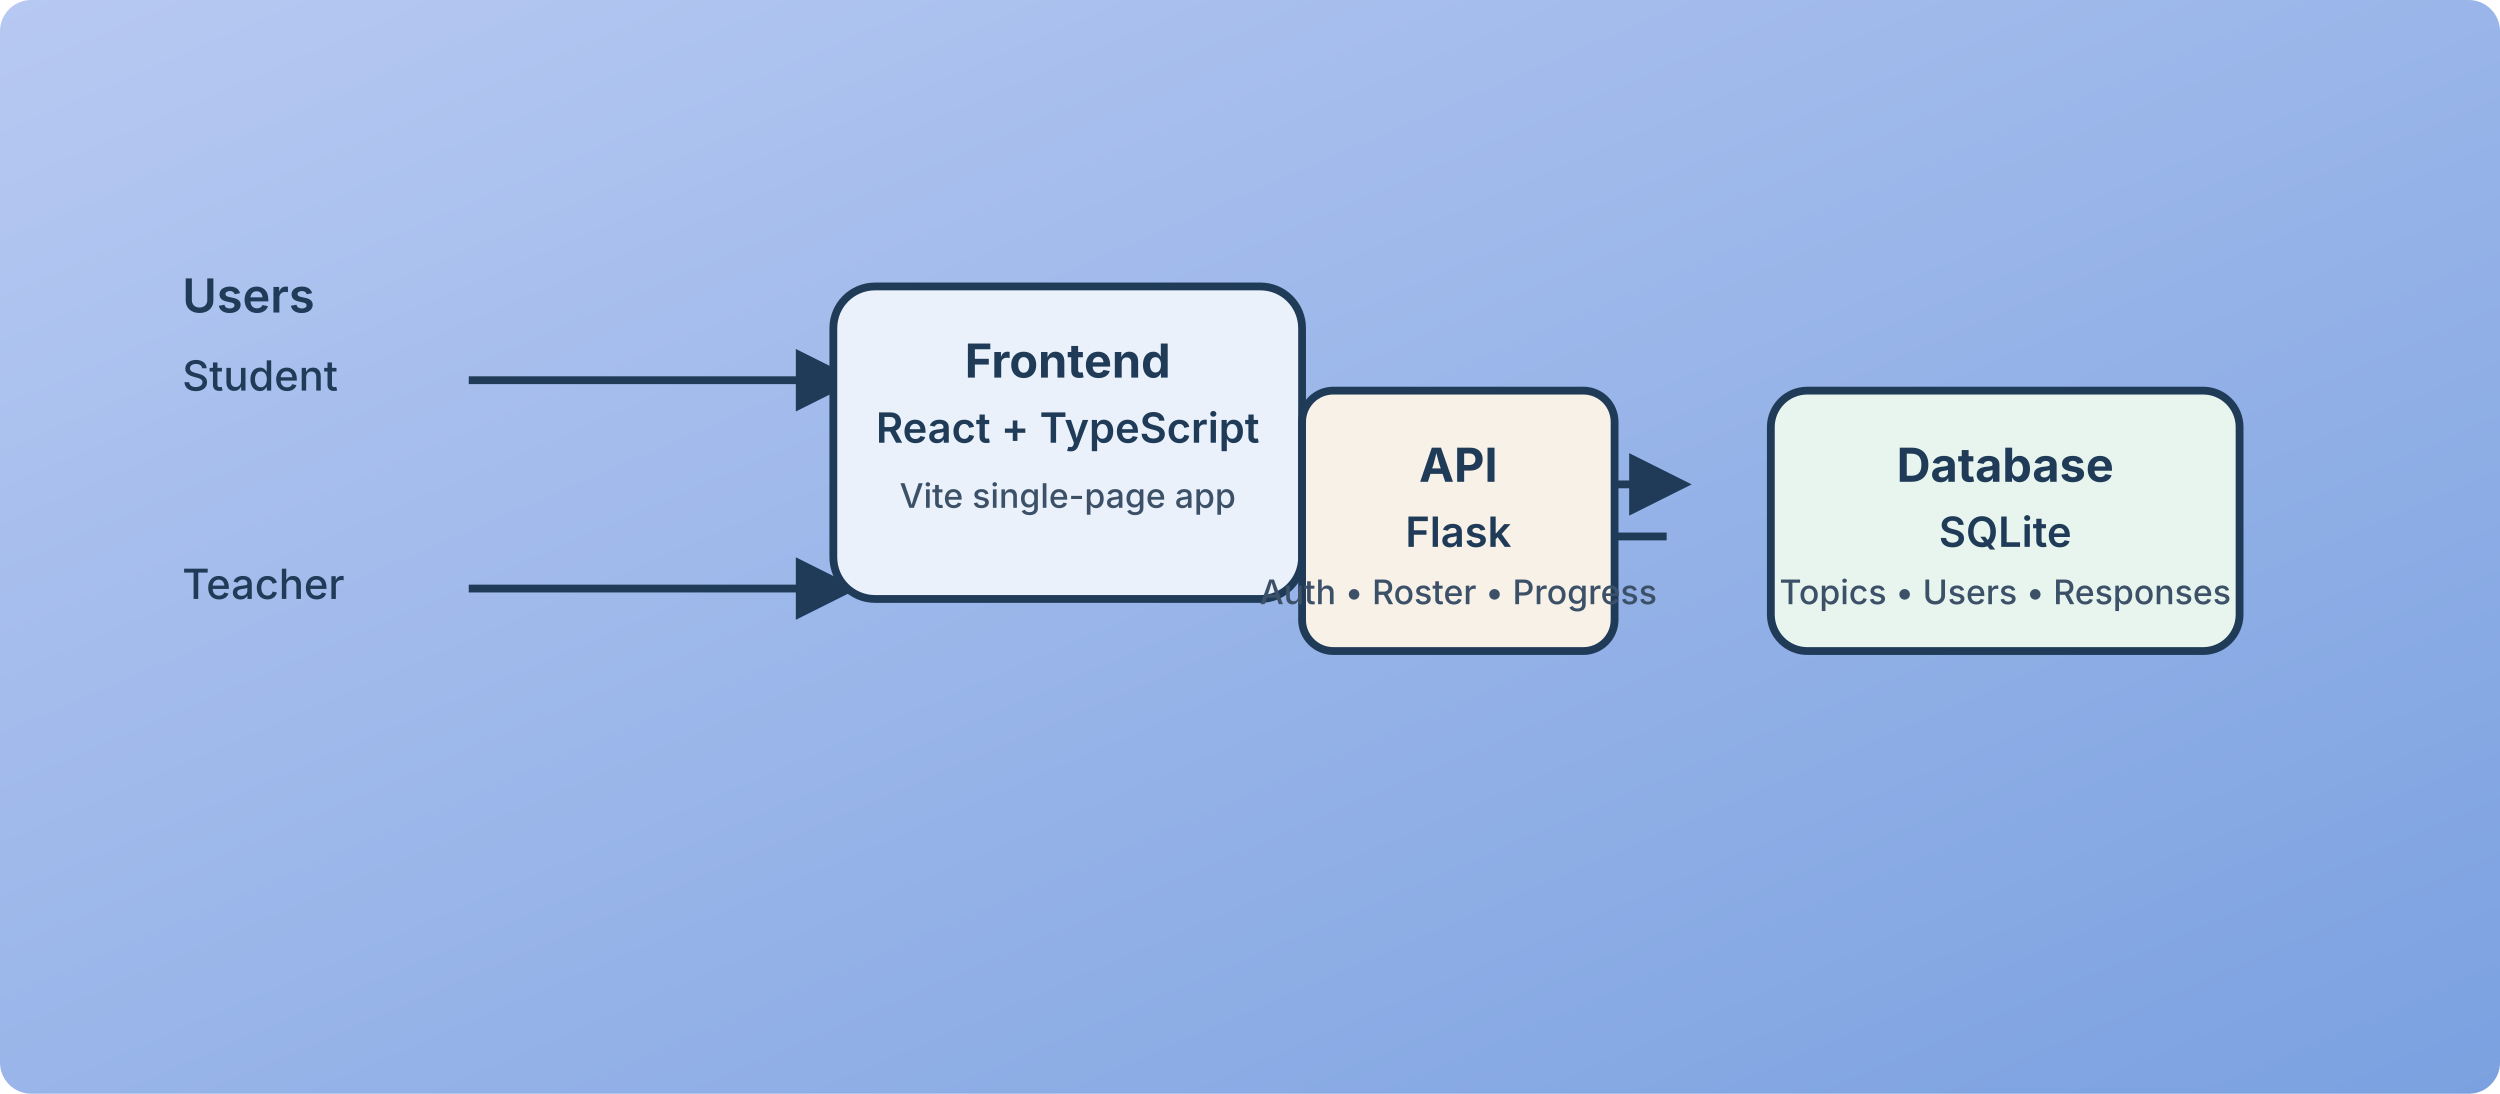
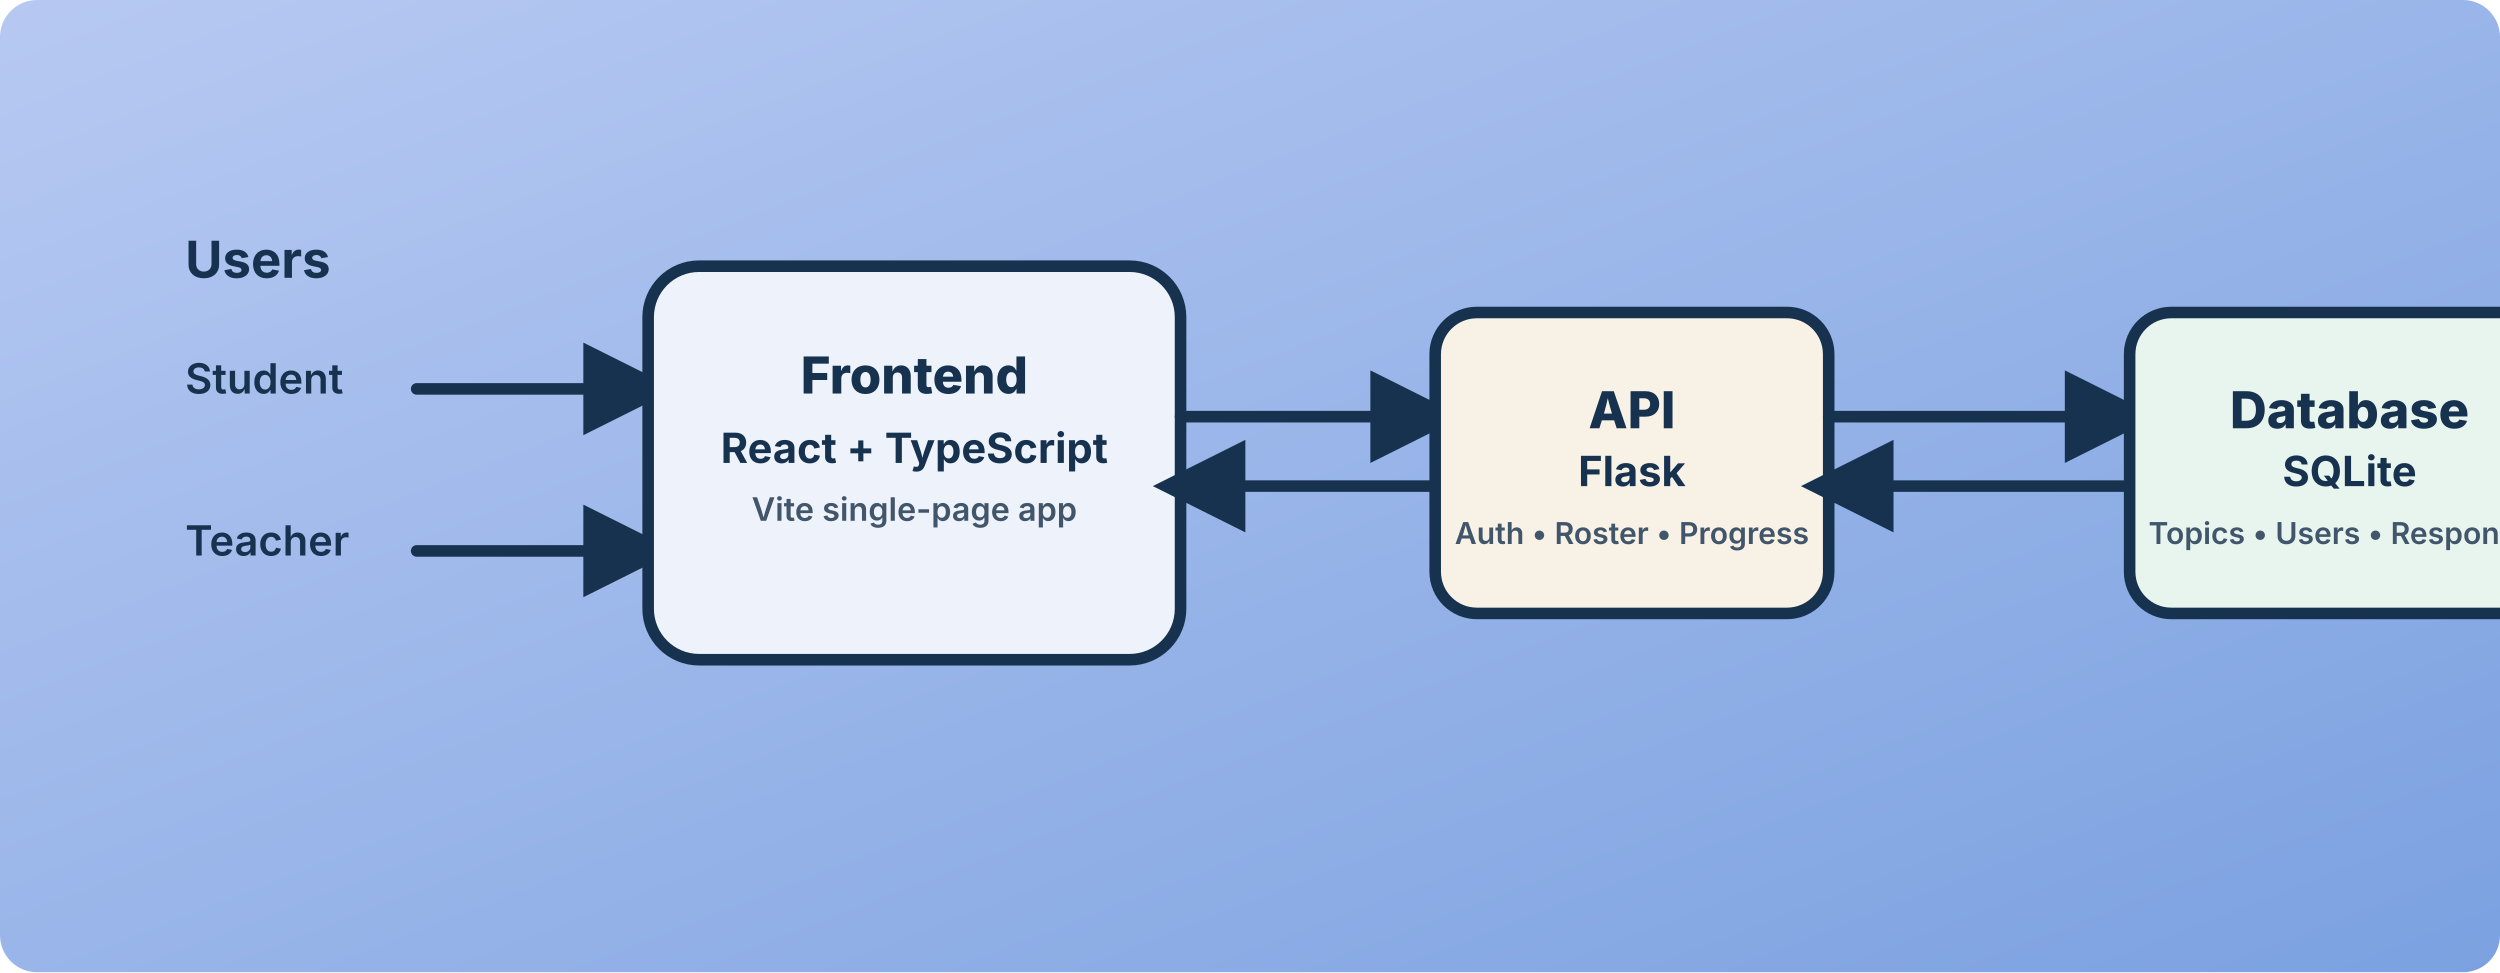
- <svg xmlns="http://www.w3.org/2000/svg" width="960" height="420" viewBox="0 0 960 420" role="img" aria-labelledby="title desc">
+ <svg xmlns="http://www.w3.org/2000/svg" width="1080" height="420" viewBox="0 0 1080 420" role="img" aria-labelledby="title desc">
  <defs>
    <linearGradient id="bg" x1="0%" y1="0%" x2="100%" y2="100%">
      <stop offset="0%" stop-color="#b7c9f2" />
      <stop offset="100%" stop-color="#7ba1e0" />
    </linearGradient>
-     <marker id="arrow" viewBox="0 0 10 10" refX="6" refY="5" markerWidth="8" markerHeight="8" orient="auto">
-       <path d="M 0 0 L 10 5 L 0 10 z" fill="#1f3b57" />
+     <marker id="arrow" viewBox="0 0 10 10" refX="7" refY="5" markerWidth="8" markerHeight="8" orient="auto">
+       <path d="M 0 0 L 10 5 L 0 10 z" fill="#17324f" />
    </marker>
  </defs>
-   <rect width="100%" height="100%" fill="url(#bg)" rx="12" />
-   <g fill="#1f3b57" font-family="Inter, 'Segoe UI', sans-serif" font-size="18" font-weight="600">
-     <text x="70" y="120">Users</text>
-     <text x="70" y="150" font-size="16" font-weight="500">Student</text>
-     <text x="70" y="230" font-size="16" font-weight="500">Teacher</text>
+   <rect width="100%" height="100%" fill="url(#bg)" rx="16" />
+   <g fill="#17324f" font-family="Inter, 'Segoe UI', sans-serif" font-weight="700">
+     <text x="80" y="120" font-size="22">Users</text>
+     <text x="80" y="170" font-size="18" font-weight="600">Student</text>
+     <text x="80" y="240" font-size="18" font-weight="600">Teacher</text>
  </g>
-   <g fill="none" stroke="#1f3b57" stroke-width="3" marker-end="url(#arrow)">
-     <line x1="180" y1="146" x2="320" y2="146" />
-     <line x1="180" y1="226" x2="320" y2="226" />
-     <line x1="500" y1="186" x2="640" y2="186" />
-     <line x1="640" y1="206" x2="500" y2="206" marker-end="url(#arrow)" />
+   <g fill="none" stroke="#17324f" stroke-width="5" marker-end="url(#arrow)">
+     <line x1="180" y1="168" x2="280" y2="168" stroke-linecap="round" />
+     <line x1="180" y1="238" x2="280" y2="238" stroke-linecap="round" />
  </g>
  <g font-family="Inter, 'Segoe UI', sans-serif" fill="#0f1720">
-     <rect x="320" y="110" width="180" height="120" rx="16" fill="#eaf1fb" stroke="#1f3b57" stroke-width="3" />
-     <text x="410" y="145" text-anchor="middle" font-size="18" font-weight="700" fill="#1f3b57">Frontend</text>
-     <text x="410" y="170" text-anchor="middle" font-size="16" font-weight="600" fill="#1f3b57">React + TypeScript</text>
-     <text x="410" y="195" text-anchor="middle" font-size="13" font-weight="500" fill="#3c5168">Vite single-page app</text>
+     <rect x="280" y="115" width="230" height="170" rx="22" fill="#eef3fb" stroke="#17324f" stroke-width="5" />
+     <text x="395" y="170" text-anchor="middle" font-size="22" font-weight="800" fill="#17324f">Frontend</text>
+     <text x="395" y="200" text-anchor="middle" font-size="18" font-weight="700" fill="#17324f">React + TypeScript</text>
+     <text x="395" y="225" text-anchor="middle" font-size="14" font-weight="600" fill="#42566b">Vite single-page app</text>
+   </g>
+   <g fill="none" stroke="#17324f" stroke-width="5" stroke-linecap="round">
+     <line x1="510" y1="180" x2="620" y2="180" marker-end="url(#arrow)" />
+     <line x1="620" y1="210" x2="510" y2="210" marker-end="url(#arrow)" />
  </g>
  <g font-family="Inter, 'Segoe UI', sans-serif" fill="#0f1720">
-     <rect x="500" y="150" width="120" height="100" rx="12" fill="#f7f1e8" stroke="#1f3b57" stroke-width="3" />
-     <text x="560" y="185" text-anchor="middle" font-size="18" font-weight="700" fill="#1f3b57">API</text>
-     <text x="560" y="210" text-anchor="middle" font-size="16" font-weight="600" fill="#1f3b57">Flask</text>
-     <text x="560" y="232" text-anchor="middle" font-size="13" font-weight="500" fill="#3c5168">Auth • Roster • Progress</text>
+     <rect x="620" y="135" width="170" height="130" rx="18" fill="#f8f1e6" stroke="#17324f" stroke-width="5" />
+     <text x="705" y="185" text-anchor="middle" font-size="22" font-weight="800" fill="#17324f">API</text>
+     <text x="705" y="210" text-anchor="middle" font-size="18" font-weight="700" fill="#17324f">Flask</text>
+     <text x="705" y="235" text-anchor="middle" font-size="13" font-weight="600" fill="#42566b">Auth • Roster • Progress</text>
+   </g>
+   <g fill="none" stroke="#17324f" stroke-width="5" stroke-linecap="round">
+     <line x1="790" y1="180" x2="920" y2="180" marker-end="url(#arrow)" />
+     <line x1="920" y1="210" x2="790" y2="210" marker-end="url(#arrow)" />
  </g>
  <g font-family="Inter, 'Segoe UI', sans-serif" fill="#0f1720">
-     <rect x="680" y="150" width="180" height="100" rx="14" fill="#e8f5ef" stroke="#1f3b57" stroke-width="3" />
-     <text x="770" y="185" text-anchor="middle" font-size="18" font-weight="700" fill="#1f3b57">Database</text>
-     <text x="770" y="210" text-anchor="middle" font-size="16" font-weight="600" fill="#1f3b57">SQLite</text>
-     <text x="770" y="232" text-anchor="middle" font-size="13" font-weight="500" fill="#3c5168">Topics • Users • Responses</text>
+     <rect x="920" y="135" width="190" height="130" rx="18" fill="#e8f5ef" stroke="#17324f" stroke-width="5" />
+     <text x="1015" y="185" text-anchor="middle" font-size="22" font-weight="800" fill="#17324f">Database</text>
+     <text x="1015" y="210" text-anchor="middle" font-size="18" font-weight="700" fill="#17324f">SQLite</text>
+     <text x="1015" y="235" text-anchor="middle" font-size="13" font-weight="600" fill="#42566b">Topics • Users • Responses</text>
  </g>
</svg>
